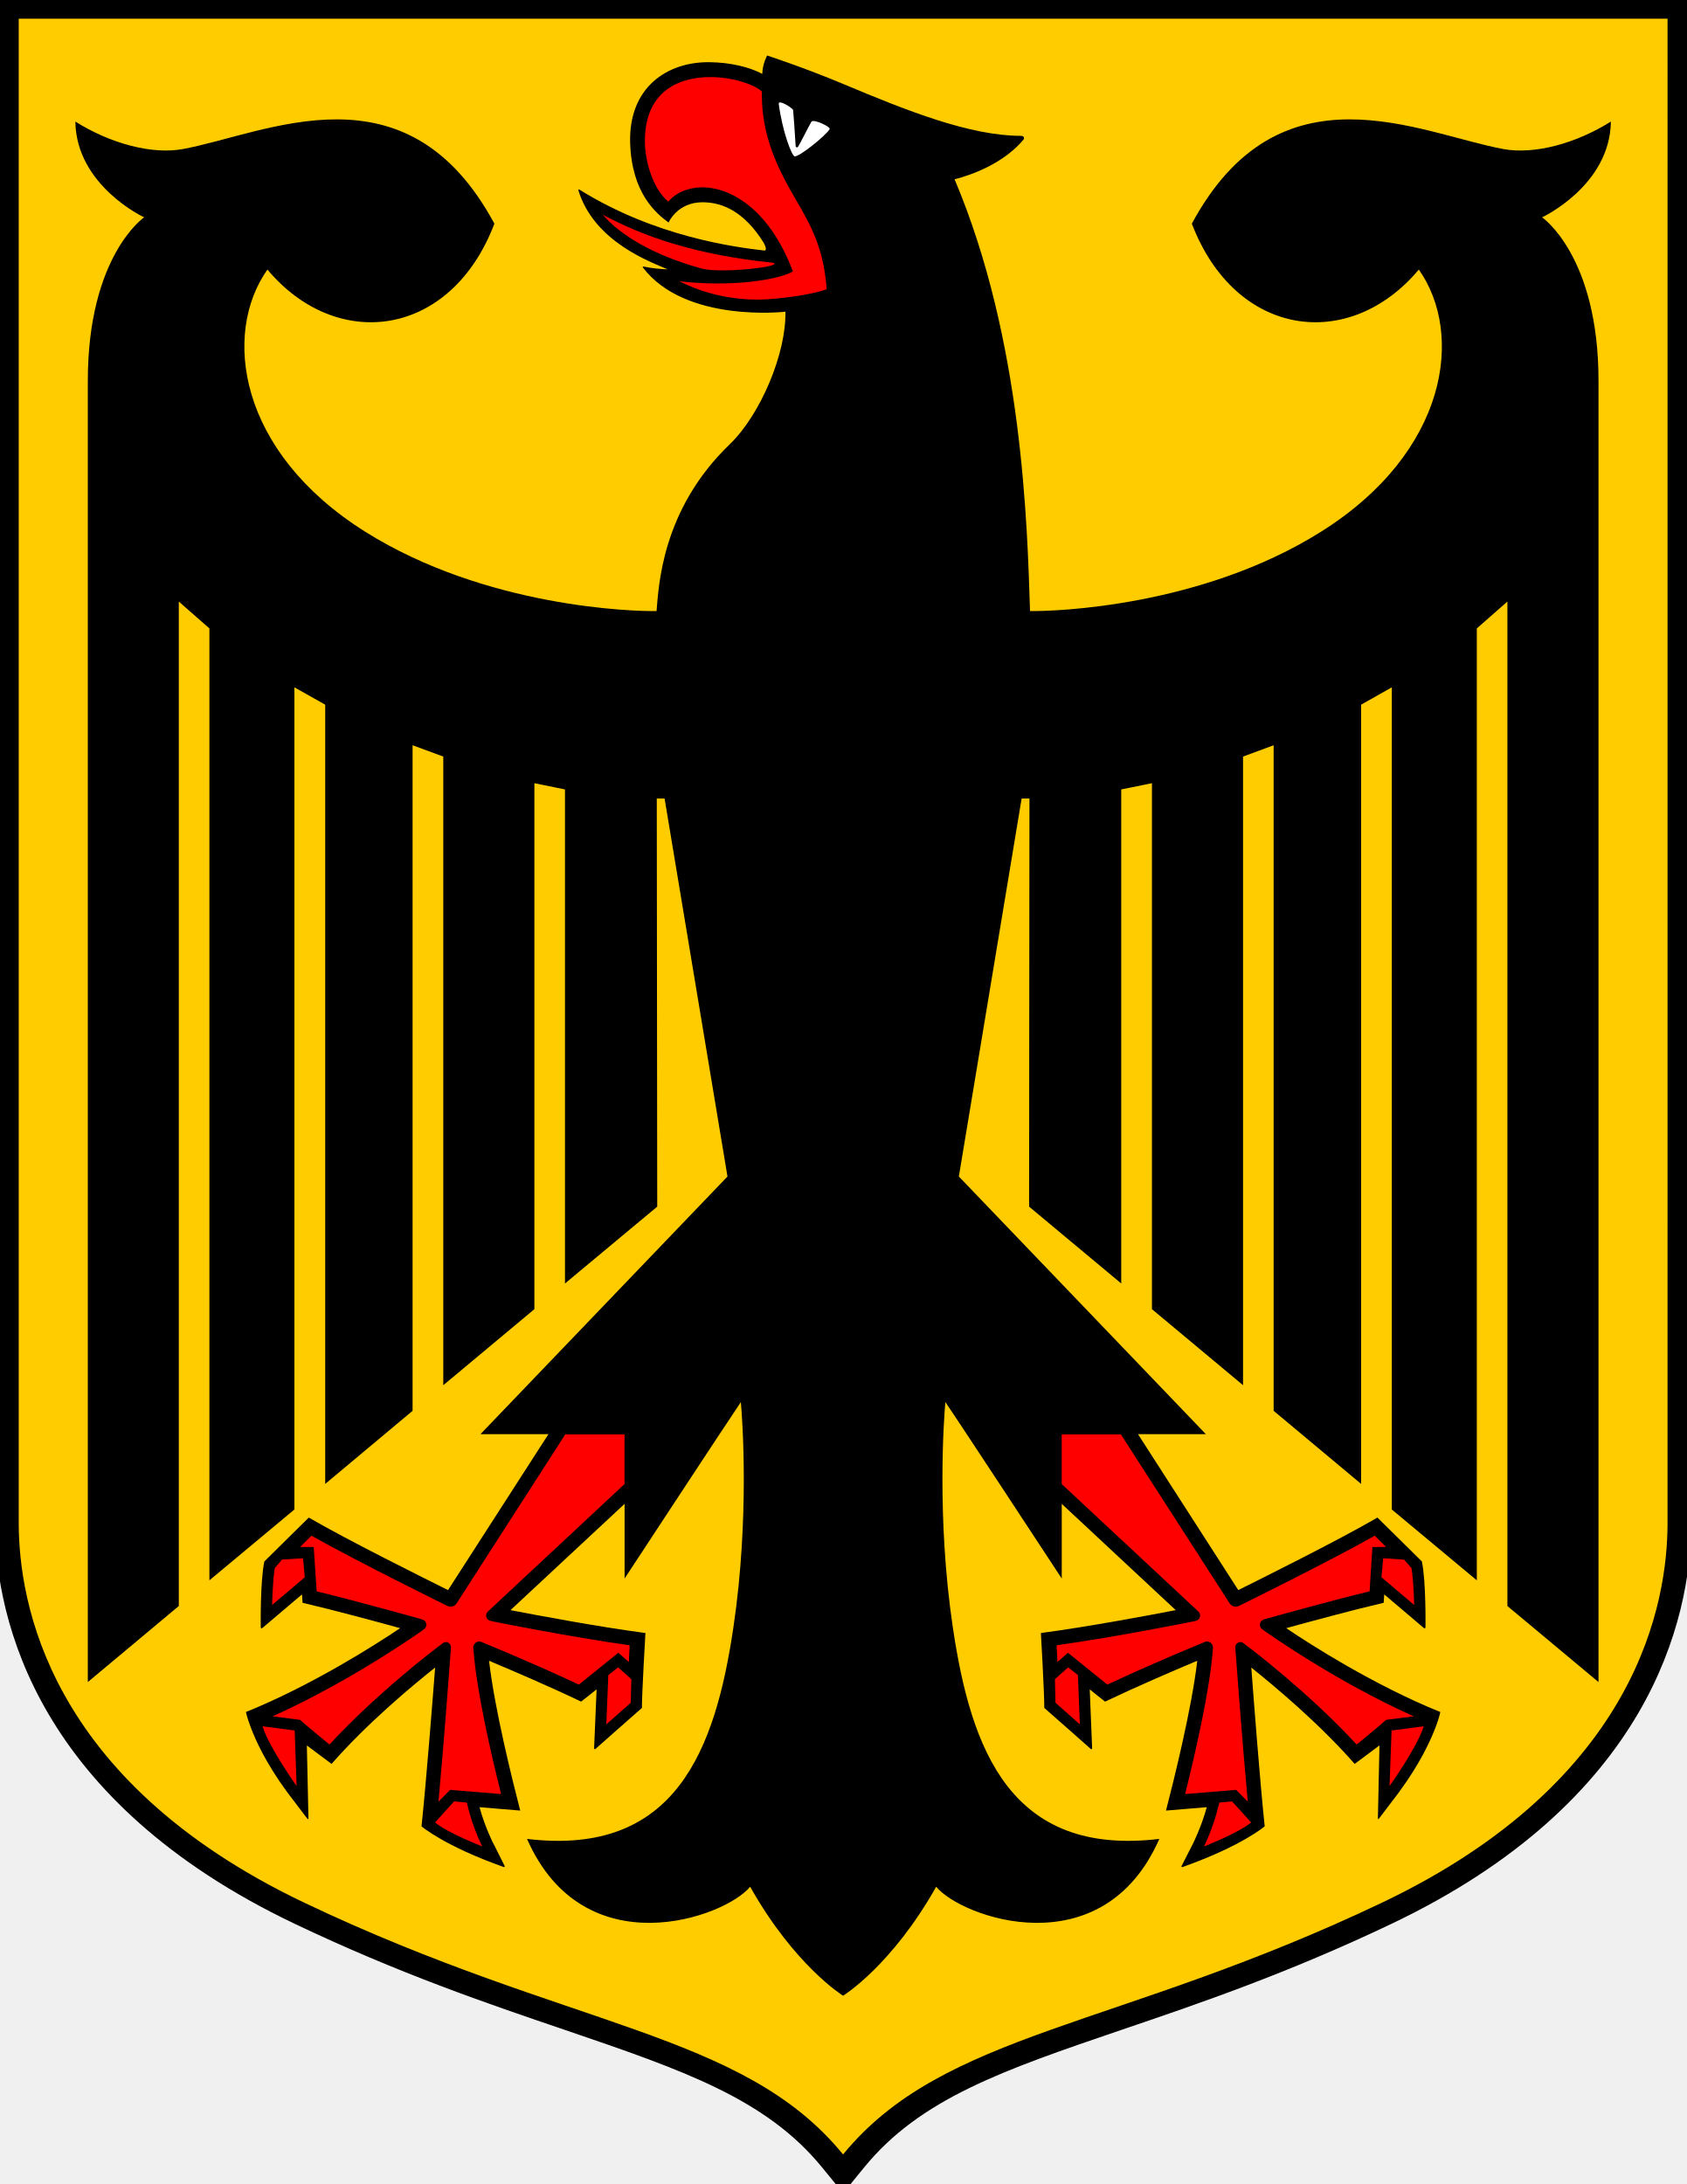
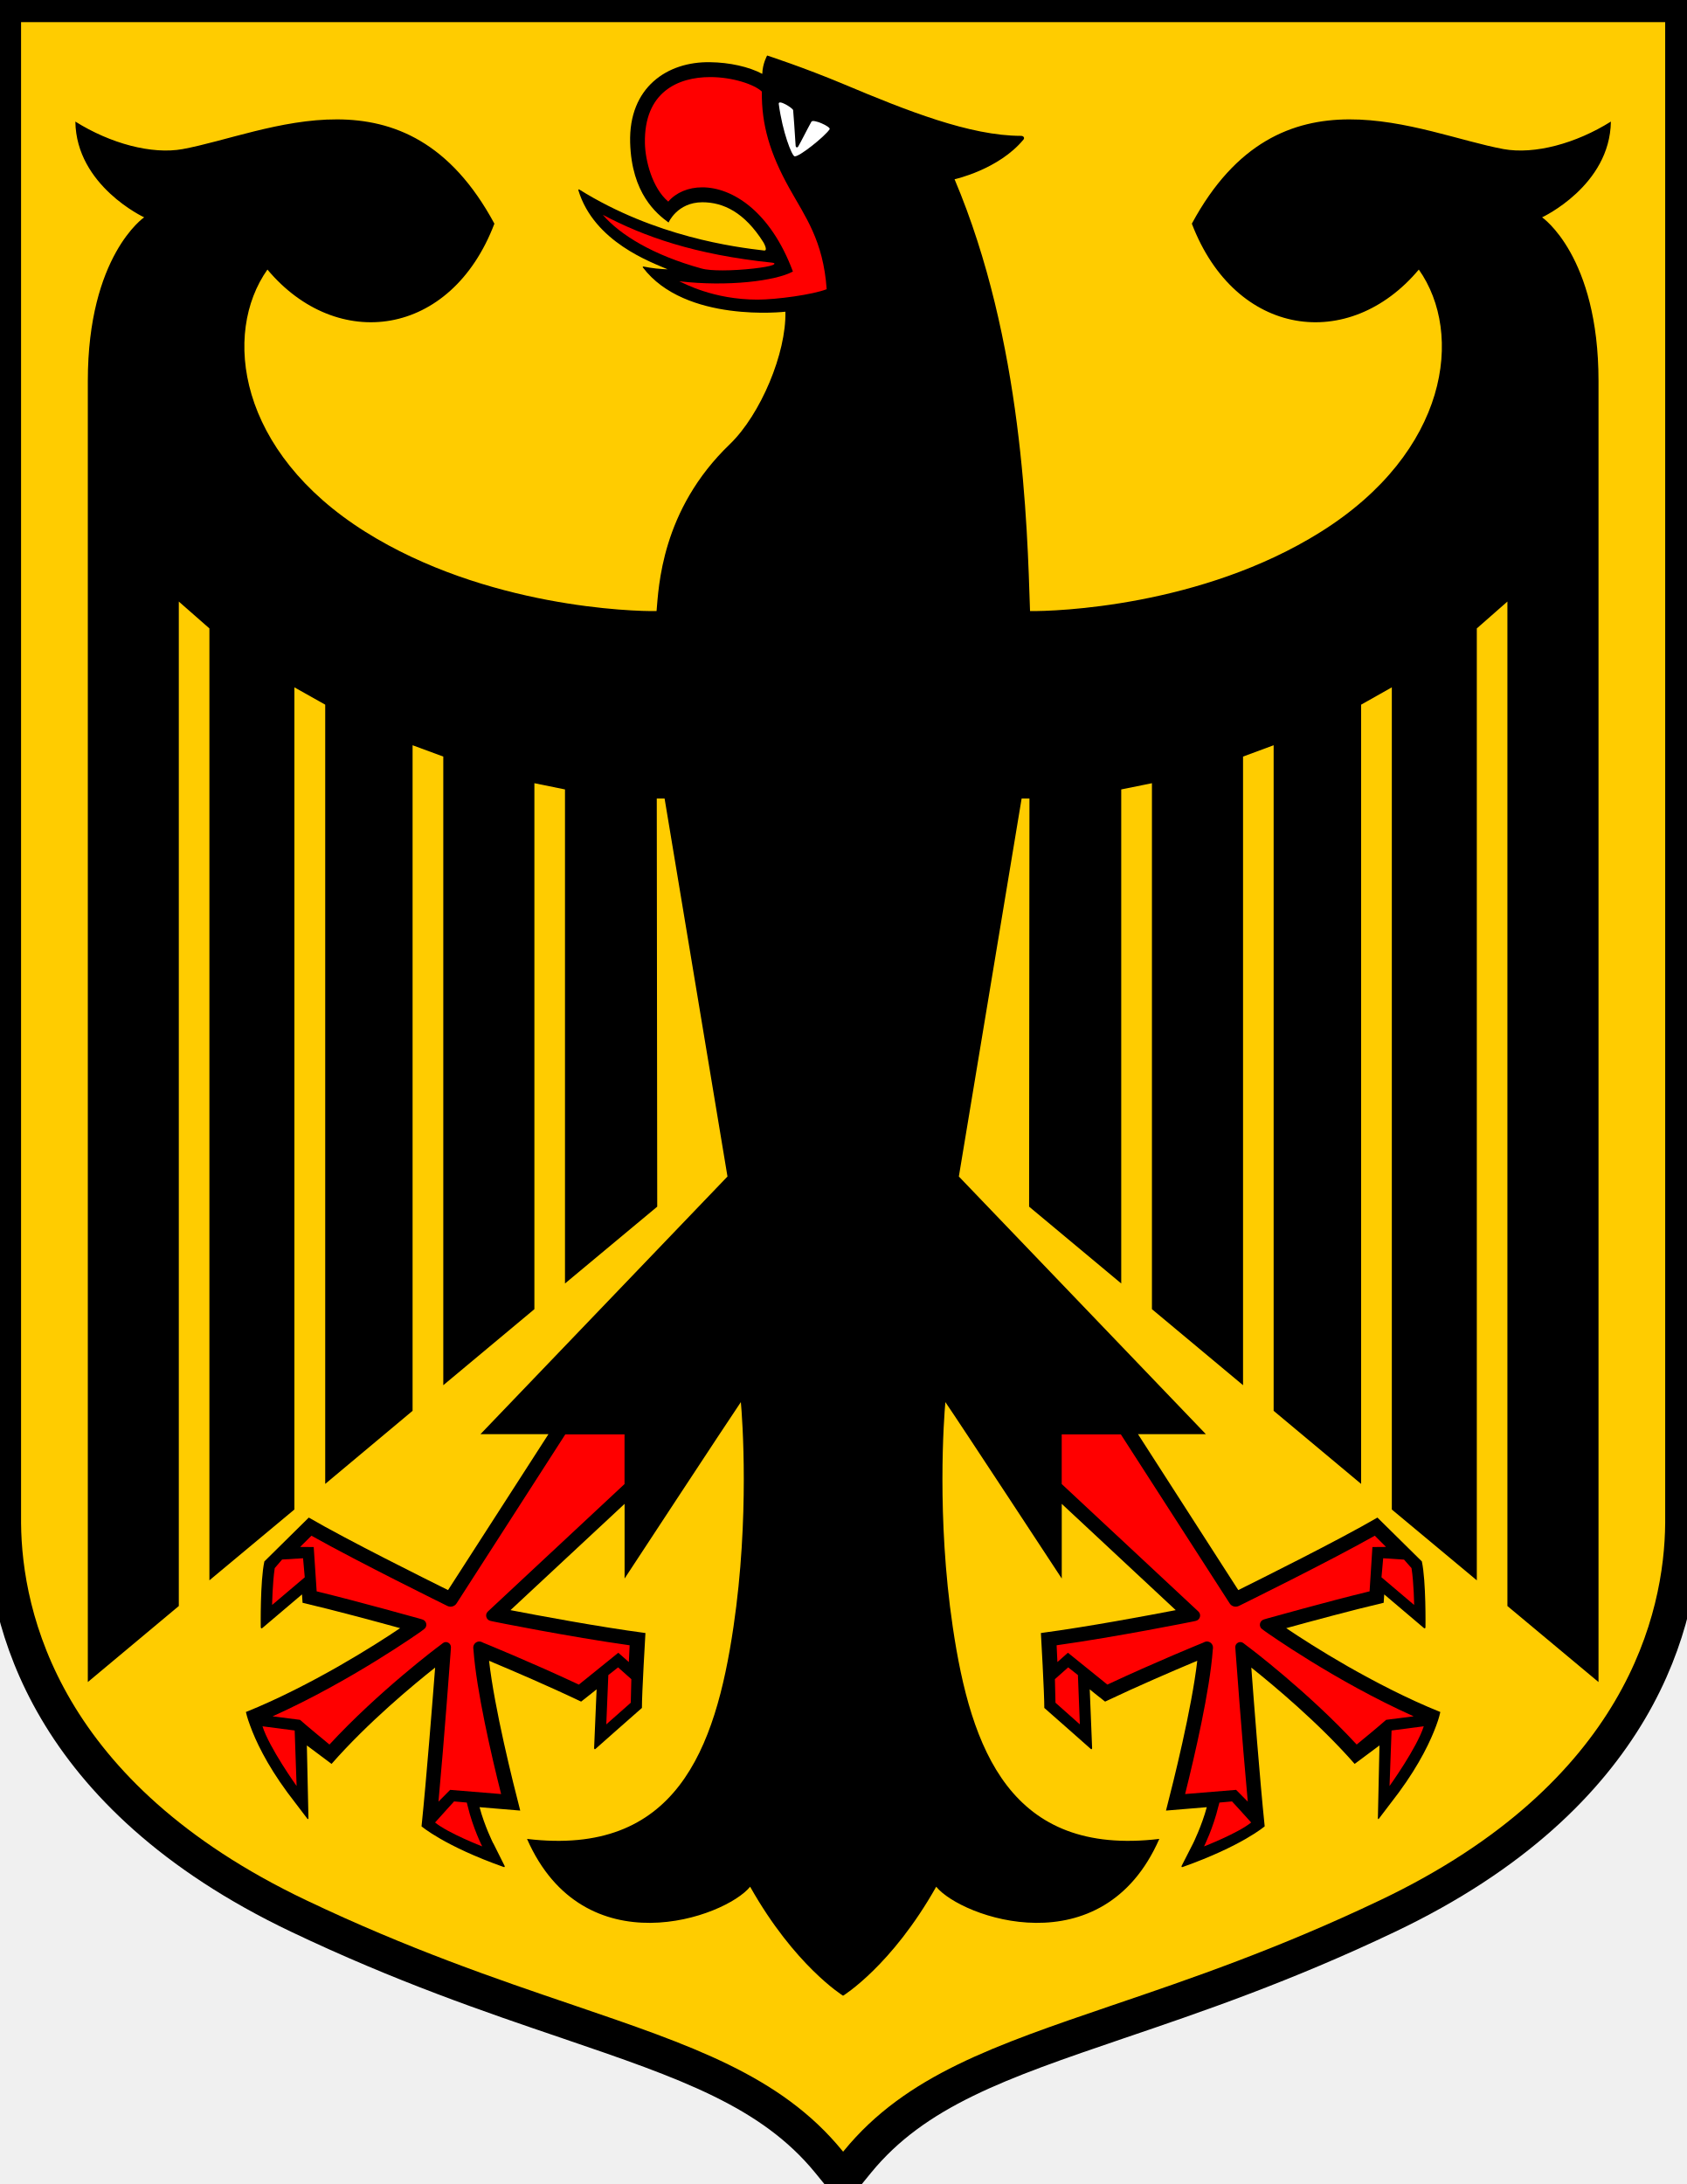
<svg xmlns="http://www.w3.org/2000/svg" width="386.03" height="499.98" version="1.1" viewBox="0 0 386.03 499.98">
-   <path d="m.823 1.072v347.66c.181 21.695 9.401 62.193 67.513 89.88 23.736 11.312 43.907 18.183 61.702 24.226 26.938 9.195 46.412 15.832 59.662 32.026l3.306 4.055 3.306-4.055c13.25-16.194 32.698-22.832 59.662-32.026 17.795-6.044 37.966-12.914 61.702-24.226 58.112-27.687 67.332-68.185 67.513-89.88v-347.66z" style="fill:#ffcc00;stroke:#000000;stroke-width:4;stroke-linejoin:round;paint-order:stroke fill" />
+   <path d="m.823 1.072v347.66c.181 21.695 9.401 62.193 67.513 89.88 23.736 11.312 43.907 18.183 61.702 24.226 26.938 9.195 46.412 15.832 59.662 32.026l3.306 4.055 3.306-4.055c13.25-16.194 32.698-22.832 59.662-32.026 17.795-6.044 37.966-12.914 61.702-24.226 58.112-27.687 67.332-68.185 67.513-89.88v-347.66z" style="fill:#ffcc00;stroke:#000000;stroke-width:6;stroke-linejoin:round;paint-order:stroke fill" />
  <path d="m353.01 49.752s12.918 8.793 12.918 37.457v297.86l-20.855-17.405v-229.95l-7.004 6.148v217.92l-19.455-16.212v-188.22l-7.03 3.969v178.39l-20.025-16.731v-152.37l-7.004 2.594v143.91l-20.855-17.405v-120.41l-7.03 1.427v113.1l-21.089-17.587.078-93.434h-1.79l-14.37 86.534 56.548 58.986h-15.538l22.956 35.693c5.006-2.49 22.956-11.413 31.854-16.601l10.168 10.039c.986 4.539.83 15.045.83 15.045 0 .285-.182.363-.389.182l-9.053-7.678-.13 1.919c-7.211 1.686-17.146 4.384-22.308 5.81 2.957 1.997 7.963 5.24 14.085 8.742 6.251 3.554 13.644 7.419 21.193 10.454-.052.259-.285 1.375-.96 3.165-1.193 3.216-3.631 8.586-8.56 15.278l-4.513 5.94c-.156.208-.259.182-.259-.104l.363-16.627-5.681 4.228c-8.223-9.39-18.676-18.08-23.657-22.049.571 7.626 1.919 25.317 3.061 36.341 0 0-5.188 4.487-18.78 9.312 0 0-.363.13-.233-.259l2.646-5.188s1.946-3.943 3.113-8.249l-9.338.778c1.712-6.615 5.888-23.32 7.159-34.292-.337.13-.674.259-1.063.441-4.436 1.868-12.321 5.24-20.025 8.897l-.026-.026h-.026l-2.205-1.738-1.271-1.038.545 13.437c0 .259-.156.363-.337.182 0 0-8.404-7.445-10.609-9.364.026-3.113-.778-17.146-.778-17.146 10.739-1.427 24.694-4.047 30.868-5.24l-26.095-24.331v17.094s-23.657-36.056-26.64-40.388c-.337 3.631-2.023 26.38 1.686 51.438 4.15 28.144 13.229 52.631 47.288 48.559-12.996 29.623-45.368 17.976-51.075 10.946-10.168 18.054-21.193 24.876-21.322 24.954-.104-.078-11.102-6.9-21.27-24.954-5.707 7.03-38.053 18.676-51.075-10.946 34.033 4.072 43.112-20.414 47.262-48.559 3.709-25.058 2.023-47.807 1.686-51.438-2.957 4.332-26.614 40.388-26.614 40.388v-17.094l-26.121 24.331c6.174 1.193 20.129 3.813 30.894 5.24 0 0-.83 14.033-.804 17.146-2.205 1.919-10.609 9.364-10.609 9.364-.156.182-.337.078-.337-.182l.571-13.437-1.297 1.038-2.205 1.738-.052.026c-7.678-3.658-15.59-7.03-20.025-8.897-.363-.182-.726-.311-1.038-.441 1.245 10.972 5.421 27.677 7.133 34.292l-9.312-.778c1.141 4.306 3.113 8.249 3.113 8.249h.026l2.594 5.188c.13.389-.208.259-.208.259-13.618-4.825-18.806-9.312-18.806-9.312 1.141-11.024 2.516-28.715 3.113-36.341-5.032 3.969-15.486 12.658-23.709 22.049l-5.655-4.228.363 16.627c0 .285-.13.311-.285.104l-4.513-5.94c-4.928-6.692-7.367-12.062-8.534-15.278-.674-1.79-.934-2.905-.986-3.165 7.548-3.035 14.941-6.9 21.193-10.454 6.122-3.502 11.154-6.744 14.111-8.742-5.162-1.427-15.123-4.124-22.334-5.81l-.13-1.919-9.053 7.678c-.208.182-.363.104-.389-.182 0 0-.156-10.506.83-15.045l10.168-10.039c8.897 5.188 26.873 14.111 31.88 16.601l22.982-35.693h-15.564l56.548-58.986-14.396-86.534h-1.79l.104 93.434-21.115 17.587v-113.1l-7.004-1.427v120.41l-20.855 17.405v-143.91l-7.03-2.594v152.37l-19.999 16.731v-178.39l-7.056-3.969v188.22l-19.455 16.212v-217.92l-7.004-6.148v229.95l-20.829 17.405v-297.86c0-28.663 12.892-37.457 12.892-37.457s-15.538-7.211-15.745-21.919c8.015 5.032 17.509 7.574 24.539 6.303 19.325-3.554 51.257-20.285 71.386 17.068-9.935 26.121-36.056 29.493-51.957 10.506-10.35 14.656-6.796 41.711 22.438 60.05 27.548 17.276 61.347 18.235 66.639 18.132.493-5.343 1.012-23.086 16.783-38.209 7.056-6.822 12.944-20.881 12.71-30.323 0 0-22.931 2.672-32.632-10.142-.026-.078-.026-.104 0-.156.026-.026.078-.052.104-.052 2.231.441 3.709.571 5.577.648-3.683-1.608-16.835-6.226-20.44-18.106-.026-.156.104-.233.182-.182 17.405 10.869 35.667 13.203 42.333 13.981.96.104-.078-1.764-.182-1.919-4.306-6.822-9.157-9.131-13.955-9.131-5.759.026-7.73 4.643-7.73 4.643-2.75-2.023-8.456-6.615-8.793-18.287-.363-12.633 8.482-18.599 18.313-18.417 4.384.052 8.897 1.038 11.932 2.672.078-2.412 1.115-4.202 1.115-4.202s8.327 2.698 17.535 6.563c14.448 6.07 28.897 11.828 40.595 11.828.545 0 .882.441.545.856-5.681 6.874-15.771 9.079-15.771 9.079 15.642 36.964 16.627 79.219 17.276 98.83.026 0 .026 0 .026.026 5.629.078 39.169-.96 66.535-18.132 29.234-18.339 32.788-45.394 22.438-60.05-15.901 18.988-41.97 15.616-51.957-10.506 20.129-37.353 52.061-20.622 71.386-17.068 7.056 1.271 16.523-1.271 24.539-6.303-.208 14.708-15.745 21.919-15.745 21.919m28.715 299.37c-.13 16.99-6.122 58.234-65.368 86.456-60.673 28.897-100.28 29.441-123.37 57.638-23.008-28.196-62.67-28.741-123.34-57.638-59.22-28.222-65.212-69.466-65.368-86.456v-344.84h377.45zm-381.73-349.12v349.17c.182 21.763 9.416 62.462 67.806 90.27 23.812 11.31 44.071 18.235 61.97 24.331 27.055 9.235 46.613 15.875 59.92 32.165l3.294 4.047 3.372-4.047c13.255-16.29 32.814-22.931 59.868-32.165 17.898-6.096 38.183-13.022 61.97-24.331 58.39-27.807 67.624-68.506 67.832-90.27v-349.17z" style="fill:#000000" />
  <path d="m272.98 371.23c-.208.052-17.25 3.476-31.102 5.421l.182 3.839 2.412-2.127 9.027 7.289c10.946-5.136 21.737-9.52 21.867-9.572l.441-.208c.934-.363 1.919.389 1.868 1.375l-.052.493c-.674 9.235-4.098 24.046-6.329 32.969l11.673-.96 2.672 2.698c-1.349-14.526-2.75-33.929-2.776-34.162l-.078-1.141c-.078-.96 1.038-1.582 1.816-1.012l.908.7c.156.078 13.904 10.454 25.058 22.541 5.11-4.176 6.744-5.655 6.744-5.655s3.191-.415 6.303-.804c-17.976-8.041-33.825-19.325-34.007-19.455l-.674-.493c-.856-.597-.623-1.946.415-2.231l.778-.233c.156-.026 13.333-3.761 23.397-6.199l.648-10.142 3.113-.026s-1.349-1.375-2.568-2.568c-11.024 6.199-30.194 15.616-31.127 16.082-.778.363-1.66.104-2.101-.597l-24.902-38.676h-13.54v11.362l31.283 29.182c.752.7.389 1.946-.623 2.153zm-28.456 10.48-3.035 2.698.13 5.395 5.577 4.954-.441-11.284zm41.892 35.511c-2.101-2.361-4.384-4.825-4.384-4.825l-2.879.259s-.104.389-.233.83c-1.219 5.084-3.294 9.209-3.294 9.209s7.704-2.983 10.791-5.473m32.139-21.063-.467 12.71s6.277-8.742 7.834-13.67c-.13.026-7.367.96-7.367.96m-1.919-39.428 4.773.311s.804.908 1.712 1.946c.545 3.45.597 8.43.597 8.43l-7.471-6.329zm-204.33 14.345c-1.012-.208-1.375-1.453-.623-2.153l31.283-29.182v-11.362h-13.566l-24.876 38.676c-.441.7-1.349.96-2.101.597-.934-.467-20.077-9.883-31.127-16.082-1.219 1.193-2.594 2.568-2.594 2.568l3.113.026.674 10.142c10.039 2.438 23.242 6.174 23.397 6.199l.778.233c1.038.285 1.271 1.634.389 2.231l-.648.493c-.182.13-16.083 11.413-34.007 19.455 3.113.389 6.277.804 6.277.804s1.66 1.479 6.744 5.655c11.154-12.088 24.928-22.464 25.084-22.541l.908-.7c.778-.571 1.868.052 1.816 1.012l-.078 1.141c-.026.233-1.427 19.636-2.776 34.162l2.672-2.698 11.673.96c-2.257-8.923-5.655-23.735-6.329-32.969l-.052-.493c-.052-.986.934-1.738 1.868-1.375l.441.208c.13.052 10.921 4.436 21.867 9.572l9.027-7.289 2.412 2.127.182-3.839c-13.852-1.946-30.92-5.37-31.101-5.421zm26.951 12.399-.467 11.284 5.603-4.954.13-5.395-3.035-2.698zm-28.871 39.221s-2.101-4.124-3.32-9.209c-.104-.441-.208-.83-.208-.83l-2.905-.259s-2.257 2.464-4.358 4.825c3.061 2.49 10.791 5.473 10.791 5.473m-50.297-27.496c1.556 4.928 7.808 13.67 7.808 13.67l-.441-12.71s-7.237-.934-7.367-.96m9.675-34.11-7.471 6.329s.078-4.98.597-8.43c.908-1.038 1.686-1.971 1.686-1.971l4.799-.285zm95.665-299.19c4.617 0 10.246-.7 11.439-1.219.752-.311.337-.493-.078-.545-17.769-1.842-29.441-5.992-38.806-10.972 3.917 4.591 11.543 9.26 22.567 12.295 1.167.337 2.931.441 4.877.441m23.812 4.306c-3.139 1.245-11.517 2.386-15.823 2.386-10.142 0-16.887-3.761-17.924-4.202 11.102 1.297 22.075-.078 26.017-2.231-5.162-13.852-13.93-19.273-20.752-19.273-3.191 0-5.992 1.193-7.782 3.268-3.683-3.113-5.266-9.442-5.343-13.359-.233-11.751 7.6-15.149 14.941-15.149 5.188 0 10.168 1.712 11.828 3.32-.104 7.626 1.868 14.163 6.277 22.1 3.631 6.537 7.782 11.984 8.56 23.138" style="fill:#ff0000" />
  <path d="m178.27 23.797c.882 6.537 2.983 11.802 3.606 11.984.934.285 7.004-4.591 8.041-6.199.363-.545-3.787-2.438-4.176-1.712-1.038 1.868-2.361 4.565-3.009 5.655-.182.337-.545.285-.597-.156-.259-4.021-.415-6.329-.571-8.145-.052-.467-3.45-2.594-3.294-1.427" style="fill:#ffffff" />
-   <path d="m.823 1.072v347.66c.181 21.695 9.401 62.193 67.513 89.88 23.736 11.312 43.907 18.183 61.702 24.226 26.938 9.195 46.412 15.832 59.662 32.026l3.306 4.055 3.306-4.055c13.25-16.194 32.698-22.832 59.662-32.026 17.795-6.044 37.966-12.914 61.702-24.226 58.112-27.687 67.332-68.185 67.513-89.88v-347.66z" fill="none" stroke="#000000" stroke-width="3.5" stroke-linejoin="round" />
+   <path class="mh-shield-outline" d="m.823 1.072v347.66c.181 21.695 9.401 62.193 67.513 89.88 23.736 11.312 43.907 18.183 61.702 24.226 26.938 9.195 46.412 15.832 59.662 32.026l3.306 4.055 3.306-4.055c13.25-16.194 32.698-22.832 59.662-32.026 17.795-6.044 37.966-12.914 61.702-24.226 58.112-27.687 67.332-68.185 67.513-89.88v-347.66z" fill="none" stroke="#000000" stroke-width="8" stroke-linejoin="round" />
</svg>
